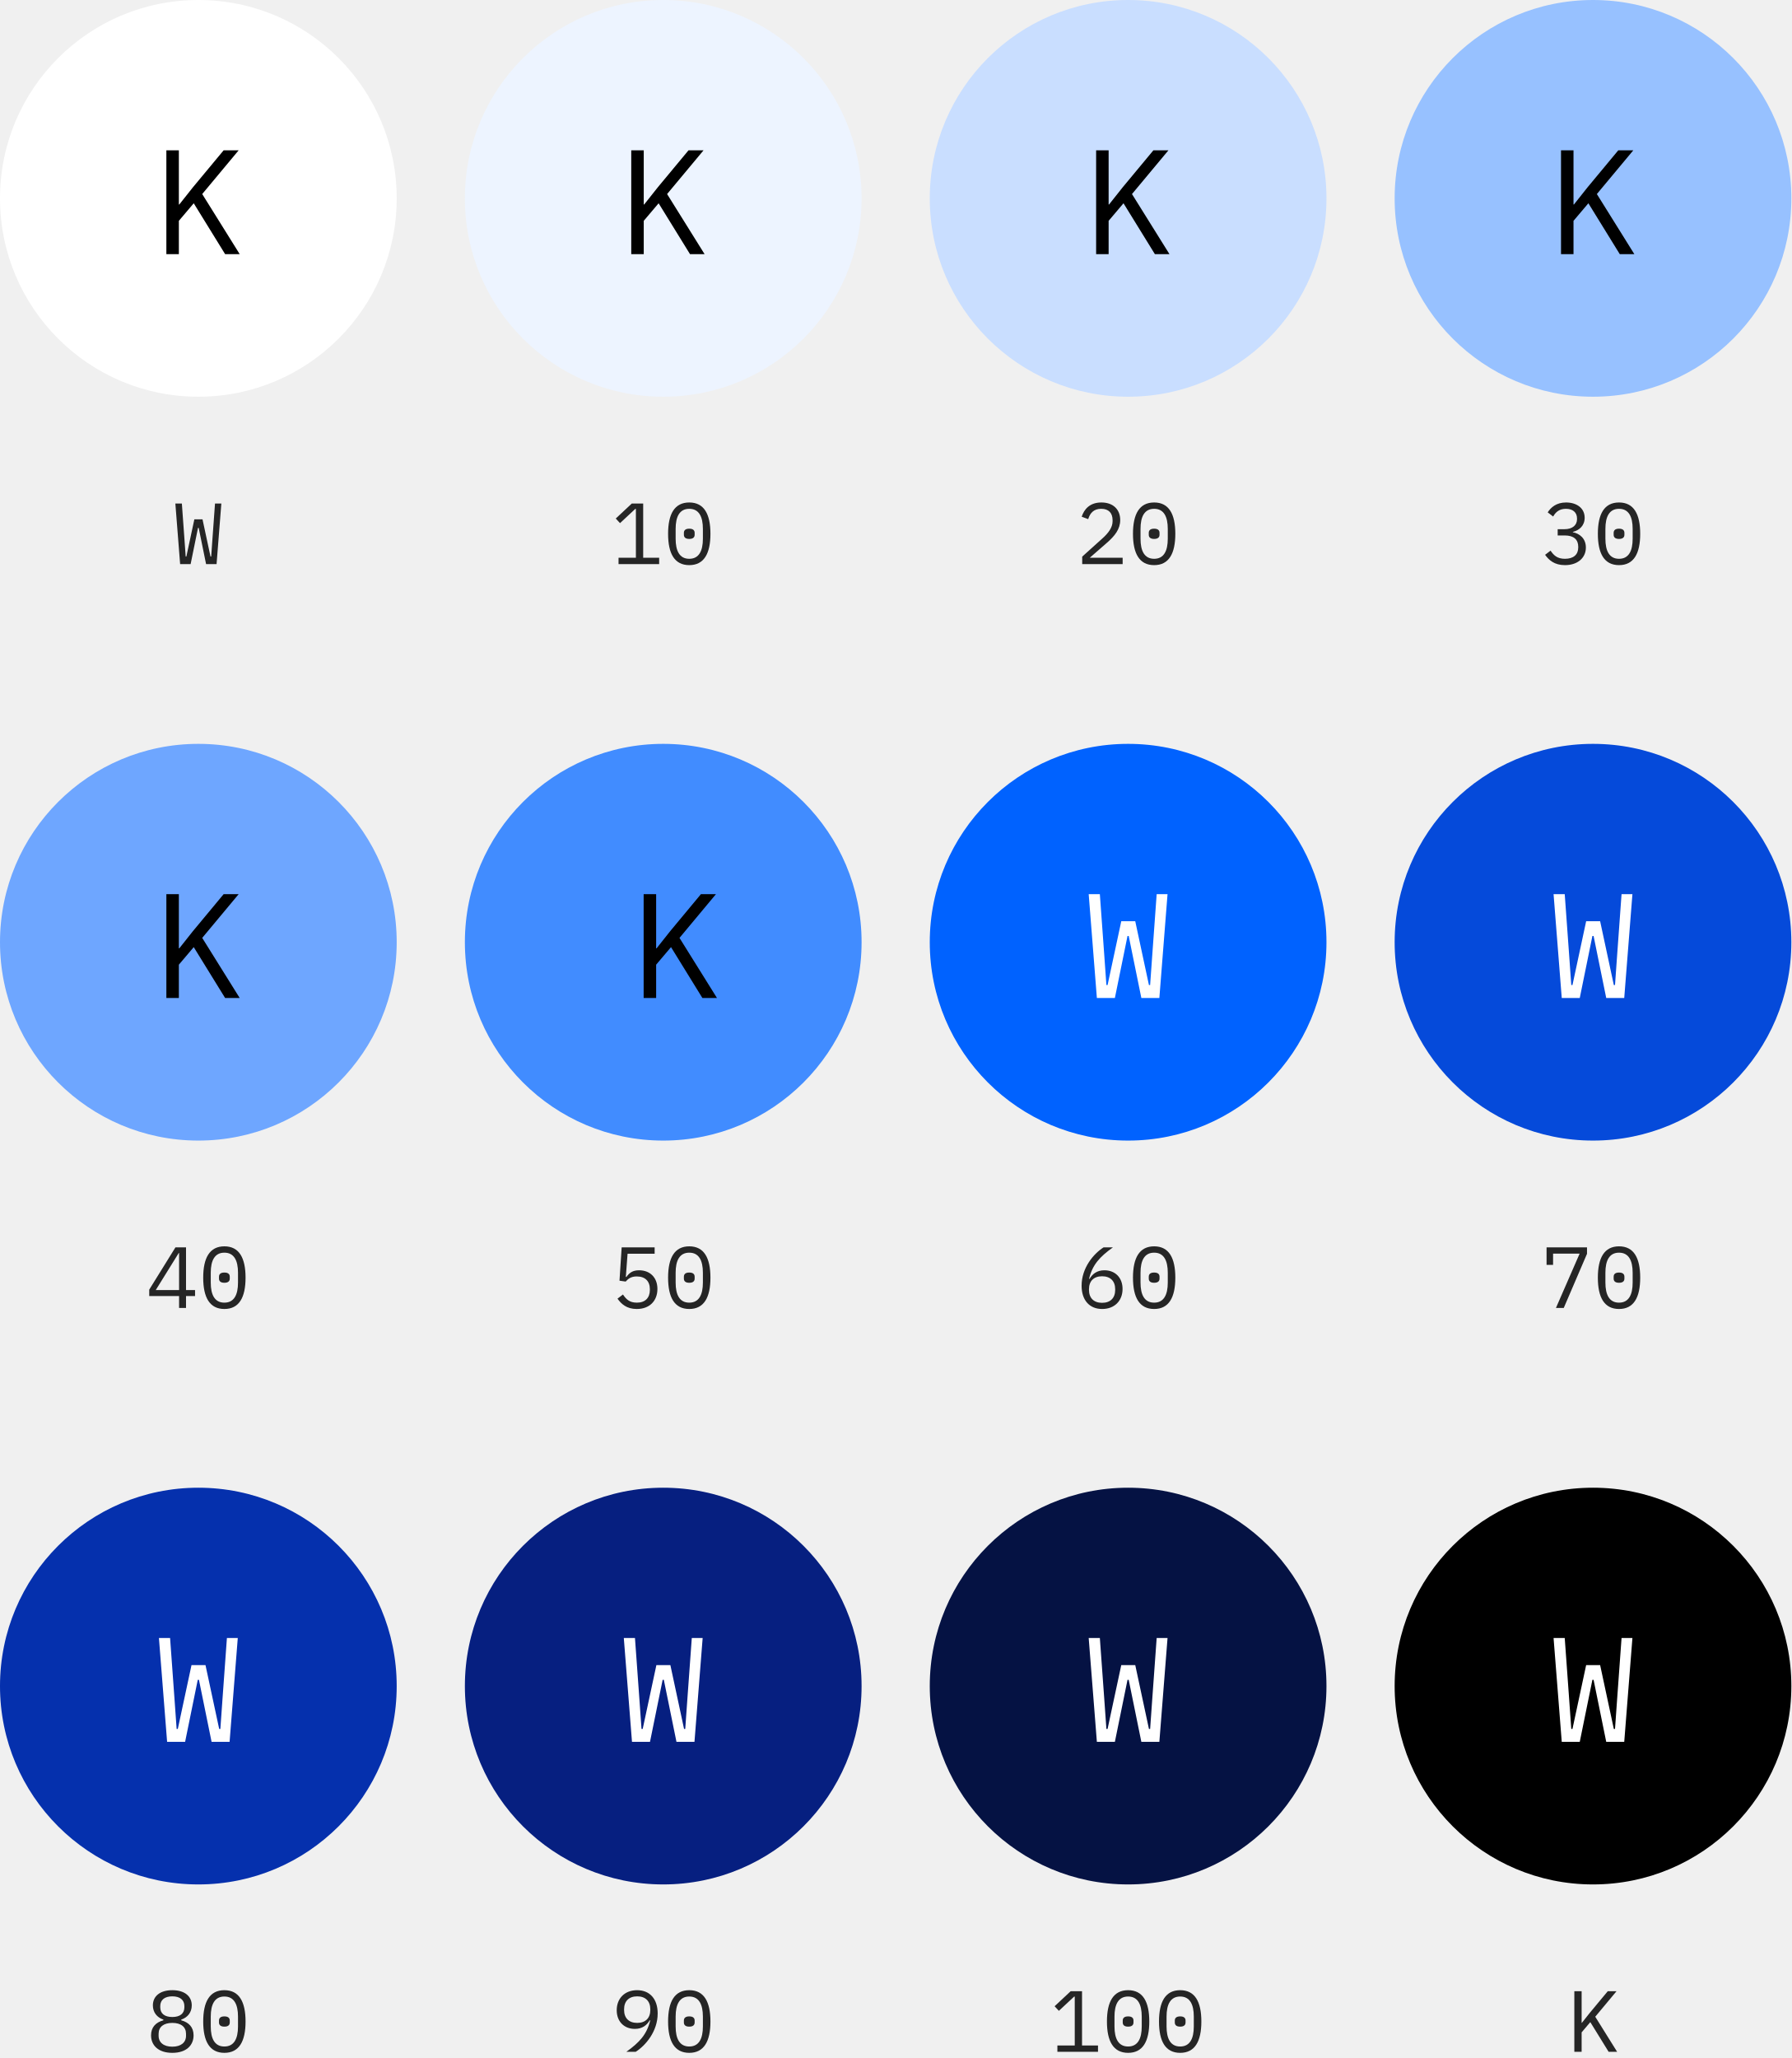
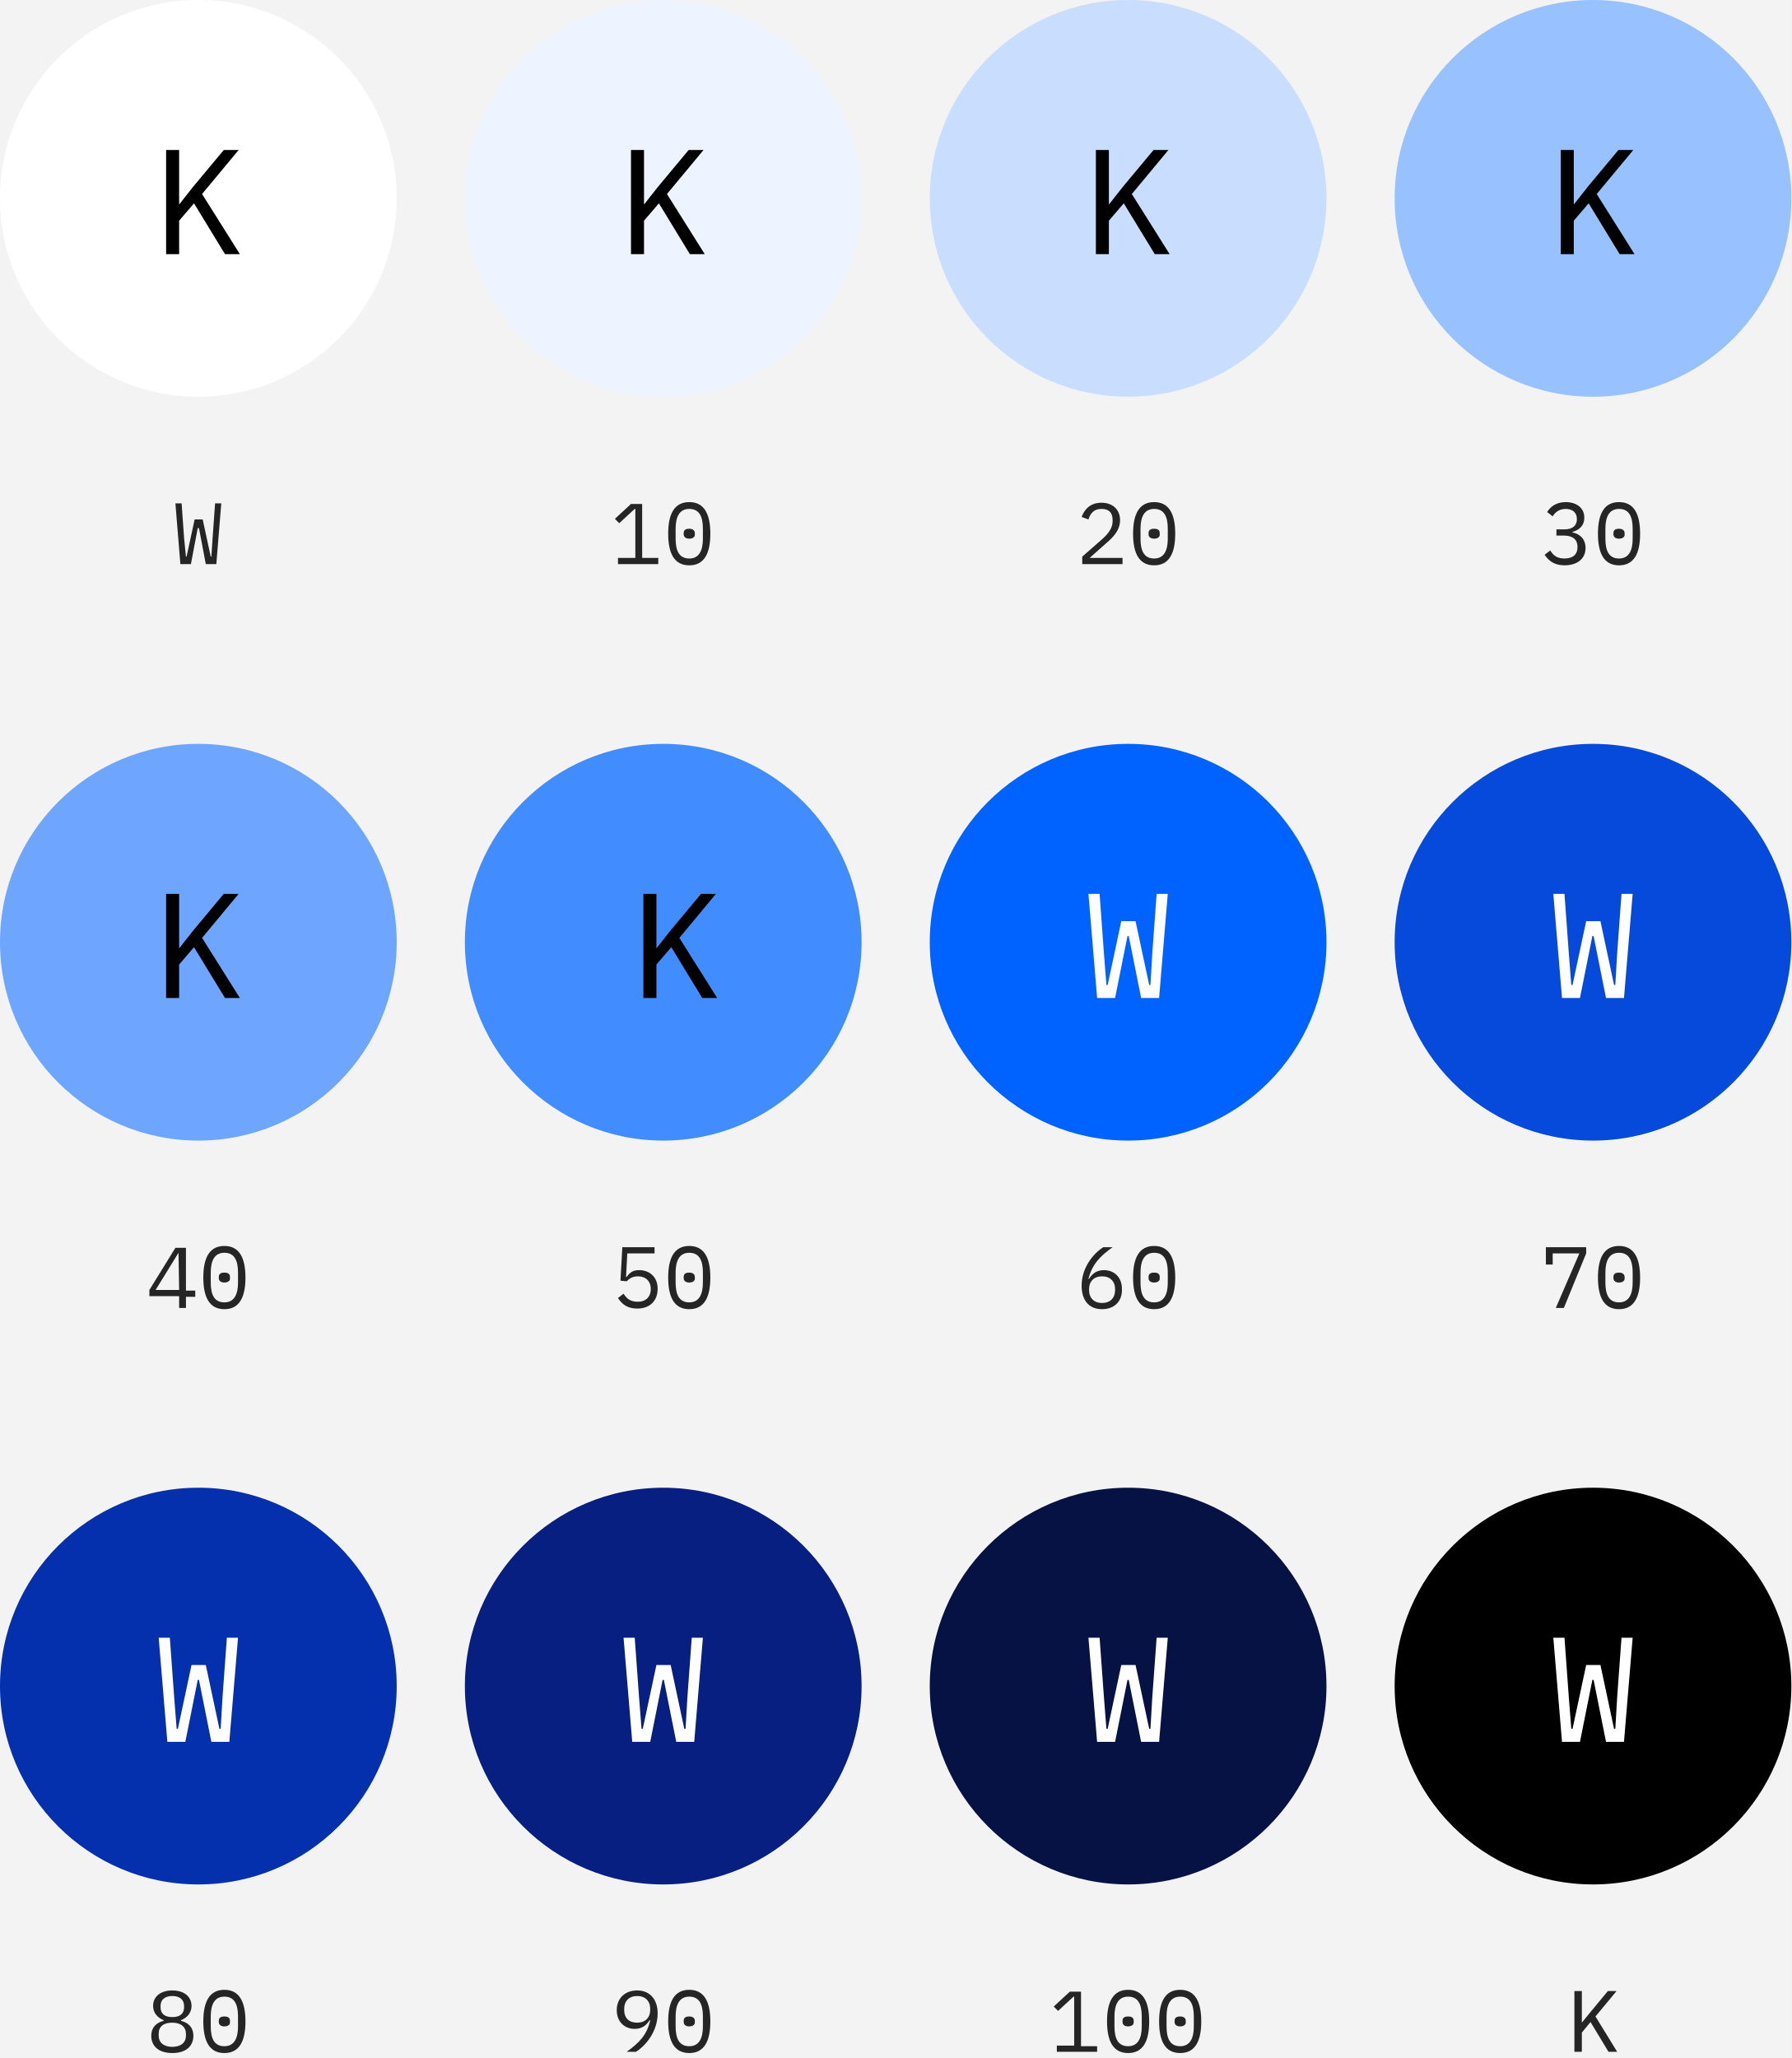
- <svg xmlns="http://www.w3.org/2000/svg" width="289px" height="332px" viewBox="0 0 289 332" version="1.1">
-   <defs />
-   <g id="Page-1" stroke="none" stroke-width="1" fill="#f3f3f3" fill-rule="evenodd">
-     <g id="Typography_Mobile_320px-Copy" transform="translate(-15, -49)">
-       <g id="Group" transform="translate(15, 49)">
-         <polygon id="W-Copy-5" fill="#252525" points="30.754 91 29.06 91 28.29 81.228 29.34 81.228 29.746 86.828 29.956 89.782 30.068 89.782 31.356 83.776 32.672 83.776 33.96 89.782 34.072 89.782 34.282 86.828 34.688 81.228 35.71 81.228 34.94 91 33.246 91 32.056 85.162 31.944 85.162" />
-         <path d="M106.342,91 L99.79,91 L99.79,89.978 L102.59,89.978 L102.59,82.096 L102.492,82.096 L100.028,84.392 L99.342,83.65 L101.932,81.228 L103.766,81.228 L103.766,89.978 L106.342,89.978 L106.342,91 Z M111.2,91.168 C108.82,91.168 107.784,89.306 107.784,86.114 C107.784,82.922 108.82,81.06 111.2,81.06 C113.58,81.06 114.616,82.922 114.616,86.114 C114.616,89.306 113.58,91.168 111.2,91.168 Z M111.2,90.146 C112.768,90.146 113.398,88.872 113.398,86.912 L113.398,85.316 C113.398,83.356 112.768,82.082 111.2,82.082 C109.632,82.082 109.002,83.356 109.002,85.316 L109.002,86.912 C109.002,88.872 109.632,90.146 111.2,90.146 Z M111.2,86.94 C110.556,86.94 110.332,86.646 110.332,86.268 L110.332,85.96 C110.332,85.582 110.556,85.288 111.2,85.288 C111.844,85.288 112.068,85.582 112.068,85.96 L112.068,86.268 C112.068,86.646 111.844,86.94 111.2,86.94 Z" id="10-copy" fill="#252525" />
-         <path d="M181.118,89.978 L181.118,91 L174.594,91 L174.594,89.796 L177.856,86.856 C178.808,86.002 179.494,85.092 179.494,84.098 L179.494,83.93 C179.494,82.754 178.864,82.082 177.66,82.082 C176.47,82.082 175.868,82.74 175.56,83.748 L174.51,83.356 C174.888,82.208 175.77,81.06 177.688,81.06 C179.634,81.06 180.726,82.236 180.726,83.888 C180.726,85.372 179.844,86.464 178.542,87.598 L175.812,89.978 L181.118,89.978 Z M186.2,91.168 C183.82,91.168 182.784,89.306 182.784,86.114 C182.784,82.922 183.82,81.06 186.2,81.06 C188.58,81.06 189.616,82.922 189.616,86.114 C189.616,89.306 188.58,91.168 186.2,91.168 Z M186.2,90.146 C187.768,90.146 188.398,88.872 188.398,86.912 L188.398,85.316 C188.398,83.356 187.768,82.082 186.2,82.082 C184.632,82.082 184.002,83.356 184.002,85.316 L184.002,86.912 C184.002,88.872 184.632,90.146 186.2,90.146 Z M186.2,86.94 C185.556,86.94 185.332,86.646 185.332,86.268 L185.332,85.96 C185.332,85.582 185.556,85.288 186.2,85.288 C186.844,85.288 187.068,85.582 187.068,85.96 L187.068,86.268 C187.068,86.646 186.844,86.94 186.2,86.94 Z" id="20-copy" fill="#252525" />
-         <path d="M251.302,85.372 L252.38,85.372 C253.738,85.372 254.424,84.686 254.424,83.748 L254.424,83.65 C254.424,82.614 253.696,82.082 252.632,82.082 C251.596,82.082 250.98,82.586 250.574,83.328 L249.692,82.656 C250.196,81.872 251.064,81.06 252.66,81.06 C254.326,81.06 255.656,81.942 255.656,83.524 C255.656,84.784 254.816,85.54 253.752,85.806 L253.752,85.862 C254.83,86.072 255.852,86.856 255.852,88.326 C255.852,90.006 254.508,91.168 252.478,91.168 C250.756,91.168 249.874,90.342 249.272,89.502 L250.154,88.83 C250.672,89.6 251.246,90.146 252.478,90.146 C253.85,90.146 254.62,89.474 254.62,88.312 L254.62,88.2 C254.62,87.052 253.892,86.38 252.464,86.38 L251.302,86.38 L251.302,85.372 Z M261.2,91.168 C258.82,91.168 257.784,89.306 257.784,86.114 C257.784,82.922 258.82,81.06 261.2,81.06 C263.58,81.06 264.616,82.922 264.616,86.114 C264.616,89.306 263.58,91.168 261.2,91.168 Z M261.2,90.146 C262.768,90.146 263.398,88.872 263.398,86.912 L263.398,85.316 C263.398,83.356 262.768,82.082 261.2,82.082 C259.632,82.082 259.002,83.356 259.002,85.316 L259.002,86.912 C259.002,88.872 259.632,90.146 261.2,90.146 Z M261.2,86.94 C260.556,86.94 260.332,86.646 260.332,86.268 L260.332,85.96 C260.332,85.582 260.556,85.288 261.2,85.288 C261.844,85.288 262.068,85.582 262.068,85.96 L262.068,86.268 C262.068,86.646 261.844,86.94 261.2,86.94 Z" id="30-copy" fill="#252525" />
-         <circle id="Oval-2-Copy-37" fill="#EDF4FF" cx="107" cy="32" r="32" />
-         <circle id="Oval-2-Copy-39" fill="#FFFFFF" cx="32" cy="32" r="32" />
-         <circle id="Oval-2-Copy-42" fill="#97C1FF" cx="257" cy="32" r="32" />
-         <circle id="Oval-2-Copy-46" fill="#C9DEFF" cx="182" cy="32" r="32" />
-         <polygon id="K-Copy-6" fill="#000000" points="36.32 41 31.256 32.792 28.856 35.624 28.856 41 26.84 41 26.84 24.248 28.856 24.248 28.856 32.984 28.928 32.984 31.136 30.2 36.08 24.248 38.504 24.248 32.624 31.304 38.672 41" />
-         <polygon id="K-Copy-7" fill="#000000" points="111.32 41 106.256 32.792 103.856 35.624 103.856 41 101.84 41 101.84 24.248 103.856 24.248 103.856 32.984 103.928 32.984 106.136 30.2 111.08 24.248 113.504 24.248 107.624 31.304 113.672 41" />
-         <polygon id="K-Copy-8" fill="#000000" points="186.32 41 181.256 32.792 178.856 35.624 178.856 41 176.84 41 176.84 24.248 178.856 24.248 178.856 32.984 178.928 32.984 181.136 30.2 186.08 24.248 188.504 24.248 182.624 31.304 188.672 41" />
-         <polygon id="K-Copy-9" fill="#000000" points="261.32 41 256.256 32.792 253.856 35.624 253.856 41 251.84 41 251.84 24.248 253.856 24.248 253.856 32.984 253.928 32.984 256.136 30.2 261.08 24.248 263.504 24.248 257.624 31.304 263.672 41" />
-         <path d="M30.012,211 L28.892,211 L28.892,209.082 L24.076,209.082 L24.076,208.046 L28.304,201.228 L30.012,201.228 L30.012,208.116 L31.468,208.116 L31.468,209.082 L30.012,209.082 L30.012,211 Z M28.836,202.138 L25.126,208.116 L28.892,208.116 L28.892,202.138 L28.836,202.138 Z M36.2,211.168 C33.82,211.168 32.784,209.306 32.784,206.114 C32.784,202.922 33.82,201.06 36.2,201.06 C38.58,201.06 39.616,202.922 39.616,206.114 C39.616,209.306 38.58,211.168 36.2,211.168 Z M36.2,210.146 C37.768,210.146 38.398,208.872 38.398,206.912 L38.398,205.316 C38.398,203.356 37.768,202.082 36.2,202.082 C34.632,202.082 34.002,203.356 34.002,205.316 L34.002,206.912 C34.002,208.872 34.632,210.146 36.2,210.146 Z M36.2,206.94 C35.556,206.94 35.332,206.646 35.332,206.268 L35.332,205.96 C35.332,205.582 35.556,205.288 36.2,205.288 C36.844,205.288 37.068,205.582 37.068,205.96 L37.068,206.268 C37.068,206.646 36.844,206.94 36.2,206.94 Z" id="40-copy" fill="#252525" />
-         <path d="M105.614,201.228 L105.614,202.25 L101.246,202.25 L100.966,205.988 L101.064,205.988 C101.54,205.33 102.072,204.924 103.108,204.924 C104.816,204.924 106.062,206.044 106.062,207.934 C106.062,209.838 104.816,211.168 102.73,211.168 C101.078,211.168 100.224,210.342 99.622,209.502 L100.504,208.83 C101.022,209.6 101.554,210.146 102.758,210.146 C104.102,210.146 104.844,209.362 104.844,208.088 L104.844,207.976 C104.844,206.688 104.088,205.918 102.73,205.918 C101.806,205.918 101.358,206.282 100.938,206.744 L99.944,206.604 L100.294,201.228 L105.614,201.228 Z M111.2,211.168 C108.82,211.168 107.784,209.306 107.784,206.114 C107.784,202.922 108.82,201.06 111.2,201.06 C113.58,201.06 114.616,202.922 114.616,206.114 C114.616,209.306 113.58,211.168 111.2,211.168 Z M111.2,210.146 C112.768,210.146 113.398,208.872 113.398,206.912 L113.398,205.316 C113.398,203.356 112.768,202.082 111.2,202.082 C109.632,202.082 109.002,203.356 109.002,205.316 L109.002,206.912 C109.002,208.872 109.632,210.146 111.2,210.146 Z M111.2,206.94 C110.556,206.94 110.332,206.646 110.332,206.268 L110.332,205.96 C110.332,205.582 110.556,205.288 111.2,205.288 C111.844,205.288 112.068,205.582 112.068,205.96 L112.068,206.268 C112.068,206.646 111.844,206.94 111.2,206.94 Z" id="50-copy" fill="#252525" />
-         <path d="M177.814,211.168 C175.756,211.168 174.496,209.74 174.496,207.416 C174.496,204.518 176.442,202.25 178.038,201.228 L179.55,201.228 C177.422,202.754 176.246,204.028 175.7,206.296 L175.77,206.324 C176.246,205.526 176.96,204.924 178.178,204.924 C179.886,204.924 181.104,206.086 181.104,207.934 C181.104,209.852 179.802,211.168 177.814,211.168 Z M177.8,210.174 C179.13,210.174 179.914,209.404 179.914,208.088 L179.914,207.976 C179.914,206.66 179.13,205.89 177.8,205.89 C176.47,205.89 175.686,206.66 175.686,207.976 L175.686,208.088 C175.686,209.404 176.47,210.174 177.8,210.174 Z M186.2,211.168 C183.82,211.168 182.784,209.306 182.784,206.114 C182.784,202.922 183.82,201.06 186.2,201.06 C188.58,201.06 189.616,202.922 189.616,206.114 C189.616,209.306 188.58,211.168 186.2,211.168 Z M186.2,210.146 C187.768,210.146 188.398,208.872 188.398,206.912 L188.398,205.316 C188.398,203.356 187.768,202.082 186.2,202.082 C184.632,202.082 184.002,203.356 184.002,205.316 L184.002,206.912 C184.002,208.872 184.632,210.146 186.2,210.146 Z M186.2,206.94 C185.556,206.94 185.332,206.646 185.332,206.268 L185.332,205.96 C185.332,205.582 185.556,205.288 186.2,205.288 C186.844,205.288 187.068,205.582 187.068,205.96 L187.068,206.268 C187.068,206.646 186.844,206.94 186.2,206.94 Z" id="60-copy" fill="#252525" />
-         <path d="M252.282,211 L251.022,211 L254.844,202.236 L250.56,202.236 L250.56,204.056 L249.51,204.056 L249.51,201.228 L256.034,201.228 L256.034,202.264 L252.282,211 Z M261.2,211.168 C258.82,211.168 257.784,209.306 257.784,206.114 C257.784,202.922 258.82,201.06 261.2,201.06 C263.58,201.06 264.616,202.922 264.616,206.114 C264.616,209.306 263.58,211.168 261.2,211.168 Z M261.2,210.146 C262.768,210.146 263.398,208.872 263.398,206.912 L263.398,205.316 C263.398,203.356 262.768,202.082 261.2,202.082 C259.632,202.082 259.002,203.356 259.002,205.316 L259.002,206.912 C259.002,208.872 259.632,210.146 261.2,210.146 Z M261.2,206.94 C260.556,206.94 260.332,206.646 260.332,206.268 L260.332,205.96 C260.332,205.582 260.556,205.288 261.2,205.288 C261.844,205.288 262.068,205.582 262.068,205.96 L262.068,206.268 C262.068,206.646 261.844,206.94 261.2,206.94 Z" id="70-copy" fill="#252525" />
-         <circle id="Oval-2-Copy-35" fill="#054ADA" cx="257" cy="152" r="32" />
-         <circle id="Oval-2-Copy-44" fill="#418CFF" cx="107" cy="152" r="32" />
-         <circle id="Oval-2-Copy-48" fill="#6EA6FF" cx="32" cy="152" r="32" />
-         <circle id="Oval-2-Copy-50" fill="#0062FF" cx="182" cy="152" r="32" />
-         <polygon id="K-Copy-10" fill="#000000" points="36.32 161 31.256 152.792 28.856 155.624 28.856 161 26.84 161 26.84 144.248 28.856 144.248 28.856 152.984 28.928 152.984 31.136 150.2 36.08 144.248 38.504 144.248 32.624 151.304 38.672 161" />
-         <polygon id="K-Copy-11" fill="#000000" points="113.32 161 108.256 152.792 105.856 155.624 105.856 161 103.84 161 103.84 144.248 105.856 144.248 105.856 152.984 105.928 152.984 108.136 150.2 113.08 144.248 115.504 144.248 109.624 151.304 115.672 161" />
-         <polygon id="W-Copy-7" fill="#FFFFFF" points="179.864 161 176.96 161 175.64 144.248 177.44 144.248 178.136 153.848 178.496 158.912 178.688 158.912 180.896 148.616 183.152 148.616 185.36 158.912 185.552 158.912 185.912 153.848 186.608 144.248 188.36 144.248 187.04 161 184.136 161 182.096 150.992 181.904 150.992" />
-         <polygon id="W-Copy-8" fill="#FFFFFF" points="254.864 161 251.96 161 250.64 144.248 252.44 144.248 253.136 153.848 253.496 158.912 253.688 158.912 255.896 148.616 258.152 148.616 260.36 158.912 260.552 158.912 260.912 153.848 261.608 144.248 263.36 144.248 262.04 161 259.136 161 257.096 150.992 256.904 150.992" />
-         <path d="M27.8,331.168 C25.532,331.168 24.37,329.95 24.37,328.34 C24.37,327.01 25.168,326.24 26.358,325.918 L26.358,325.806 C25.322,325.456 24.664,324.63 24.664,323.51 C24.664,322.026 25.826,321.06 27.8,321.06 C29.774,321.06 30.936,322.026 30.936,323.51 C30.936,324.63 30.278,325.456 29.242,325.806 L29.242,325.918 C30.432,326.24 31.23,327.01 31.23,328.34 C31.23,329.95 30.068,331.168 27.8,331.168 Z M27.8,330.174 C29.172,330.174 30.012,329.516 30.012,328.41 L30.012,328.102 C30.012,326.982 29.2,326.338 27.8,326.338 C26.4,326.338 25.588,326.982 25.588,328.102 L25.588,328.41 C25.588,329.516 26.428,330.174 27.8,330.174 Z M27.8,325.386 C29.06,325.386 29.746,324.812 29.746,323.818 L29.746,323.622 C29.746,322.628 29.032,322.054 27.8,322.054 C26.568,322.054 25.854,322.628 25.854,323.622 L25.854,323.818 C25.854,324.812 26.54,325.386 27.8,325.386 Z M36.2,331.168 C33.82,331.168 32.784,329.306 32.784,326.114 C32.784,322.922 33.82,321.06 36.2,321.06 C38.58,321.06 39.616,322.922 39.616,326.114 C39.616,329.306 38.58,331.168 36.2,331.168 Z M36.2,330.146 C37.768,330.146 38.398,328.872 38.398,326.912 L38.398,325.316 C38.398,323.356 37.768,322.082 36.2,322.082 C34.632,322.082 34.002,323.356 34.002,325.316 L34.002,326.912 C34.002,328.872 34.632,330.146 36.2,330.146 Z M36.2,326.94 C35.556,326.94 35.332,326.646 35.332,326.268 L35.332,325.96 C35.332,325.582 35.556,325.288 36.2,325.288 C36.844,325.288 37.068,325.582 37.068,325.96 L37.068,326.268 C37.068,326.646 36.844,326.94 36.2,326.94 Z" id="80-copy" fill="#252525" />
-         <path d="M106.104,324.812 C106.104,327.71 104.158,329.978 102.562,331 L101.05,331 C103.178,329.474 104.354,328.2 104.9,325.932 L104.83,325.904 C104.354,326.702 103.64,327.304 102.422,327.304 C100.714,327.304 99.496,326.142 99.496,324.294 C99.496,322.376 100.798,321.06 102.786,321.06 C104.844,321.06 106.104,322.488 106.104,324.812 Z M102.8,326.338 C104.13,326.338 104.914,325.568 104.914,324.252 L104.914,324.14 C104.914,322.824 104.13,322.054 102.8,322.054 C101.47,322.054 100.686,322.824 100.686,324.14 L100.686,324.252 C100.686,325.568 101.47,326.338 102.8,326.338 Z M111.2,331.168 C108.82,331.168 107.784,329.306 107.784,326.114 C107.784,322.922 108.82,321.06 111.2,321.06 C113.58,321.06 114.616,322.922 114.616,326.114 C114.616,329.306 113.58,331.168 111.2,331.168 Z M111.2,330.146 C112.768,330.146 113.398,328.872 113.398,326.912 L113.398,325.316 C113.398,323.356 112.768,322.082 111.2,322.082 C109.632,322.082 109.002,323.356 109.002,325.316 L109.002,326.912 C109.002,328.872 109.632,330.146 111.2,330.146 Z M111.2,326.94 C110.556,326.94 110.332,326.646 110.332,326.268 L110.332,325.96 C110.332,325.582 110.556,325.288 111.2,325.288 C111.844,325.288 112.068,325.582 112.068,325.96 L112.068,326.268 C112.068,326.646 111.844,326.94 111.2,326.94 Z" id="90-copy" fill="#252525" />
-         <path d="M177.142,331 L170.59,331 L170.59,329.978 L173.39,329.978 L173.39,322.096 L173.292,322.096 L170.828,324.392 L170.142,323.65 L172.732,321.228 L174.566,321.228 L174.566,329.978 L177.142,329.978 L177.142,331 Z M182,331.168 C179.62,331.168 178.584,329.306 178.584,326.114 C178.584,322.922 179.62,321.06 182,321.06 C184.38,321.06 185.416,322.922 185.416,326.114 C185.416,329.306 184.38,331.168 182,331.168 Z M182,330.146 C183.568,330.146 184.198,328.872 184.198,326.912 L184.198,325.316 C184.198,323.356 183.568,322.082 182,322.082 C180.432,322.082 179.802,323.356 179.802,325.316 L179.802,326.912 C179.802,328.872 180.432,330.146 182,330.146 Z M182,326.94 C181.356,326.94 181.132,326.646 181.132,326.268 L181.132,325.96 C181.132,325.582 181.356,325.288 182,325.288 C182.644,325.288 182.868,325.582 182.868,325.96 L182.868,326.268 C182.868,326.646 182.644,326.94 182,326.94 Z M190.4,331.168 C188.02,331.168 186.984,329.306 186.984,326.114 C186.984,322.922 188.02,321.06 190.4,321.06 C192.78,321.06 193.816,322.922 193.816,326.114 C193.816,329.306 192.78,331.168 190.4,331.168 Z M190.4,330.146 C191.968,330.146 192.598,328.872 192.598,326.912 L192.598,325.316 C192.598,323.356 191.968,322.082 190.4,322.082 C188.832,322.082 188.202,323.356 188.202,325.316 L188.202,326.912 C188.202,328.872 188.832,330.146 190.4,330.146 Z M190.4,326.94 C189.756,326.94 189.532,326.646 189.532,326.268 L189.532,325.96 C189.532,325.582 189.756,325.288 190.4,325.288 C191.044,325.288 191.268,325.582 191.268,325.96 L191.268,326.268 C191.268,326.646 191.044,326.94 190.4,326.94 Z" id="100-copy" fill="#252525" />
-         <polygon id="K-Copy-5" fill="#252525" points="259.52 331 256.566 326.212 255.166 327.864 255.166 331 253.99 331 253.99 321.228 255.166 321.228 255.166 326.324 255.208 326.324 256.496 324.7 259.38 321.228 260.794 321.228 257.364 325.344 260.892 331" />
-         <circle id="Oval-2-Copy-52" fill="#061F80" cx="107" cy="272" r="32" />
-         <circle id="Oval-2-Copy-54" fill="#0530AD" cx="32" cy="272" r="32" />
-         <circle id="Oval-2-Copy-56" fill="#051243" cx="182" cy="272" r="32" />
-         <circle id="Oval-2-Copy-57" fill="#000000" cx="257" cy="272" r="32" />
-         <polygon id="W-Copy-9" fill="#FFFFFF" points="29.864 281 26.96 281 25.64 264.248 27.44 264.248 28.136 273.848 28.496 278.912 28.688 278.912 30.896 268.616 33.152 268.616 35.36 278.912 35.552 278.912 35.912 273.848 36.608 264.248 38.36 264.248 37.04 281 34.136 281 32.096 270.992 31.904 270.992" />
-         <polygon id="W-Copy-10" fill="#FFFFFF" points="104.864 281 101.96 281 100.64 264.248 102.44 264.248 103.136 273.848 103.496 278.912 103.688 278.912 105.896 268.616 108.152 268.616 110.36 278.912 110.552 278.912 110.912 273.848 111.608 264.248 113.36 264.248 112.04 281 109.136 281 107.096 270.992 106.904 270.992" />
-         <polygon id="W-Copy-11" fill="#FFFFFF" points="179.864 281 176.96 281 175.64 264.248 177.44 264.248 178.136 273.848 178.496 278.912 178.688 278.912 180.896 268.616 183.152 268.616 185.36 278.912 185.552 278.912 185.912 273.848 186.608 264.248 188.36 264.248 187.04 281 184.136 281 182.096 270.992 181.904 270.992" />
-         <polygon id="W-Copy-12" fill="#FFFFFF" points="254.864 281 251.96 281 250.64 264.248 252.44 264.248 253.136 273.848 253.496 278.912 253.688 278.912 255.896 268.616 258.152 268.616 260.36 278.912 260.552 278.912 260.912 273.848 261.608 264.248 263.36 264.248 262.04 281 259.136 281 257.096 270.992 256.904 270.992" />
+ <svg xmlns="http://www.w3.org/2000/svg" version="1.1" x="0px" y="0px" viewBox="0 0 289 332" style="enable-background:new 0 0 289 332;" xml:space="preserve">
+   <style type="text/css">
+ 	.st0{fill:#F3F3F3;}
+ 	.st1{fill:#252525;}
+ 	.st2{fill:#EDF4FF;}
+ 	.st3{fill:#FFFFFF;}
+ 	.st4{fill:#97C1FF;}
+ 	.st5{fill:#C9DEFF;}
+ 	.st6{fill:#054ADA;}
+ 	.st7{fill:#418CFF;}
+ 	.st8{fill:#6EA6FF;}
+ 	.st9{fill:#0062FF;}
+ 	.st10{fill:#061F80;}
+ 	.st11{fill:#0530AD;}
+ 	.st12{fill:#051243;}
+ </style>
+   <g id="Layer_2">
+     <rect class="st0" width="289" height="332" />
+   </g>
+   <g id="Layer_1">
+     <g id="Page-1">
+       <g id="Typography_Mobile_320px-Copy" transform="translate(-15, -49)">
+         <g id="Group" transform="translate(15, 49)">
+           <polygon id="W-Copy-5" class="st1" points="30.8,91 29.1,91 28.3,81.2 29.3,81.2 29.7,86.8 30,89.8 30.1,89.8 31.4,83.8       32.7,83.8 34,89.8 34.1,89.8 34.3,86.8 34.7,81.2 35.7,81.2 34.9,91 33.2,91 32.1,85.2 31.9,85.2     " />
+           <path id="_x31_0-copy" class="st1" d="M106.3,91h-6.6v-1h2.8v-7.9h-0.1l-2.5,2.3l-0.7-0.7l2.6-2.4h1.8V90h2.6V91z M111.2,91.2      c-2.4,0-3.4-1.9-3.4-5.1s1-5.1,3.4-5.1c2.4,0,3.4,1.9,3.4,5.1S113.6,91.2,111.2,91.2z M111.2,90.1c1.6,0,2.2-1.3,2.2-3.2v-1.6      c0-2-0.6-3.2-2.2-3.2c-1.6,0-2.2,1.3-2.2,3.2v1.6C109,88.9,109.6,90.1,111.2,90.1z M111.2,86.9c-0.6,0-0.9-0.3-0.9-0.7V86      c0-0.4,0.2-0.7,0.9-0.7c0.6,0,0.9,0.3,0.9,0.7v0.3C112.1,86.6,111.8,86.9,111.2,86.9z" />
+           <path id="_x32_0-copy" class="st1" d="M181.1,90v1h-6.5v-1.2l3.3-2.9c1-0.9,1.6-1.8,1.6-2.8v-0.2c0-1.2-0.6-1.8-1.8-1.8      c-1.2,0-1.8,0.7-2.1,1.7l-1.1-0.4c0.4-1.1,1.3-2.3,3.2-2.3c1.9,0,3,1.2,3,2.8c0,1.5-0.9,2.6-2.2,3.7l-2.7,2.4H181.1z       M186.2,91.2c-2.4,0-3.4-1.9-3.4-5.1s1-5.1,3.4-5.1c2.4,0,3.4,1.9,3.4,5.1S188.6,91.2,186.2,91.2z M186.2,90.1      c1.6,0,2.2-1.3,2.2-3.2v-1.6c0-2-0.6-3.2-2.2-3.2c-1.6,0-2.2,1.3-2.2,3.2v1.6C184,88.9,184.6,90.1,186.2,90.1z M186.2,86.9      c-0.6,0-0.9-0.3-0.9-0.7V86c0-0.4,0.2-0.7,0.9-0.7s0.9,0.3,0.9,0.7v0.3C187.1,86.6,186.8,86.9,186.2,86.9z" />
+           <path id="_x33_0-copy" class="st1" d="M251.3,85.4h1.1c1.4,0,2-0.7,2-1.6v-0.1c0-1-0.7-1.6-1.8-1.6c-1,0-1.7,0.5-2.1,1.2      l-0.9-0.7c0.5-0.8,1.4-1.6,3-1.6c1.7,0,3,0.9,3,2.5c0,1.3-0.8,2-1.9,2.3v0.1c1.1,0.2,2.1,1,2.1,2.5c0,1.7-1.3,2.8-3.4,2.8      c-1.7,0-2.6-0.8-3.2-1.7l0.9-0.7c0.5,0.8,1.1,1.3,2.3,1.3c1.4,0,2.1-0.7,2.1-1.8v-0.1c0-1.1-0.7-1.8-2.2-1.8h-1.2V85.4z       M261.2,91.2c-2.4,0-3.4-1.9-3.4-5.1s1-5.1,3.4-5.1c2.4,0,3.4,1.9,3.4,5.1S263.6,91.2,261.2,91.2z M261.2,90.1      c1.6,0,2.2-1.3,2.2-3.2v-1.6c0-2-0.6-3.2-2.2-3.2c-1.6,0-2.2,1.3-2.2,3.2v1.6C259,88.9,259.6,90.1,261.2,90.1z M261.2,86.9      c-0.6,0-0.9-0.3-0.9-0.7V86c0-0.4,0.2-0.7,0.9-0.7c0.6,0,0.9,0.3,0.9,0.7v0.3C262.1,86.6,261.8,86.9,261.2,86.9z" />
+           <circle id="Oval-2-Copy-37" class="st2" cx="107" cy="32" r="32" />
+           <circle id="Oval-2-Copy-39" class="st3" cx="32" cy="32" r="32" />
+           <circle id="Oval-2-Copy-42" class="st4" cx="257" cy="32" r="32" />
+           <circle id="Oval-2-Copy-46" class="st5" cx="182" cy="32" r="32" />
+           <polygon id="K-Copy-6" points="36.3,41 31.3,32.8 28.9,35.6 28.9,41 26.8,41 26.8,24.2 28.9,24.2 28.9,33 28.9,33 31.1,30.2       36.1,24.2 38.5,24.2 32.6,31.3 38.7,41     " />
+           <polygon id="K-Copy-7" points="111.3,41 106.3,32.8 103.9,35.6 103.9,41 101.8,41 101.8,24.2 103.9,24.2 103.9,33 103.9,33       106.1,30.2 111.1,24.2 113.5,24.2 107.6,31.3 113.7,41     " />
+           <polygon id="K-Copy-8" points="186.3,41 181.3,32.8 178.9,35.6 178.9,41 176.8,41 176.8,24.2 178.9,24.2 178.9,33 178.9,33       181.1,30.2 186.1,24.2 188.5,24.2 182.6,31.3 188.7,41     " />
+           <polygon id="K-Copy-9" points="261.3,41 256.3,32.8 253.9,35.6 253.9,41 251.8,41 251.8,24.2 253.9,24.2 253.9,33 253.9,33       256.1,30.2 261.1,24.2 263.5,24.2 257.6,31.3 263.7,41     " />
+           <path id="_x34_0-copy" class="st1" d="M30,211h-1.1v-1.9h-4.8v-1l4.2-6.8H30v6.9h1.5v1H30V211z M28.8,202.1l-3.7,6h3.8      L28.8,202.1L28.8,202.1z M36.2,211.2c-2.4,0-3.4-1.9-3.4-5.1s1-5.1,3.4-5.1s3.4,1.9,3.4,5.1S38.6,211.2,36.2,211.2z M36.2,210.1      c1.6,0,2.2-1.3,2.2-3.2v-1.6c0-2-0.6-3.2-2.2-3.2s-2.2,1.3-2.2,3.2v1.6C34,208.9,34.6,210.1,36.2,210.1z M36.2,206.9      c-0.6,0-0.9-0.3-0.9-0.7V206c0-0.4,0.2-0.7,0.9-0.7s0.9,0.3,0.9,0.7v0.3C37.1,206.6,36.8,206.9,36.2,206.9z" />
+           <path id="_x35_0-copy" class="st1" d="M105.6,201.2v1h-4.4L101,206h0.1c0.5-0.7,1-1.1,2-1.1c1.7,0,3,1.1,3,3      c0,1.9-1.2,3.2-3.3,3.2c-1.7,0-2.5-0.8-3.1-1.7l0.9-0.7c0.5,0.8,1.1,1.3,2.3,1.3c1.3,0,2.1-0.8,2.1-2.1V208      c0-1.3-0.8-2.1-2.1-2.1c-0.9,0-1.4,0.4-1.8,0.8l-1-0.1l0.3-5.4H105.6z M111.2,211.2c-2.4,0-3.4-1.9-3.4-5.1s1-5.1,3.4-5.1      c2.4,0,3.4,1.9,3.4,5.1S113.6,211.2,111.2,211.2z M111.2,210.1c1.6,0,2.2-1.3,2.2-3.2v-1.6c0-2-0.6-3.2-2.2-3.2      c-1.6,0-2.2,1.3-2.2,3.2v1.6C109,208.9,109.6,210.1,111.2,210.1z M111.2,206.9c-0.6,0-0.9-0.3-0.9-0.7V206      c0-0.4,0.2-0.7,0.9-0.7c0.6,0,0.9,0.3,0.9,0.7v0.3C112.1,206.6,111.8,206.9,111.2,206.9z" />
+           <path id="_x36_0-copy" class="st1" d="M177.8,211.2c-2.1,0-3.3-1.4-3.3-3.8c0-2.9,1.9-5.2,3.5-6.2h1.5c-2.1,1.5-3.3,2.8-3.9,5.1      l0.1,0c0.5-0.8,1.2-1.4,2.4-1.4c1.7,0,2.9,1.2,2.9,3C181.1,209.9,179.8,211.2,177.8,211.2z M177.8,210.2c1.3,0,2.1-0.8,2.1-2.1      V208c0-1.3-0.8-2.1-2.1-2.1s-2.1,0.8-2.1,2.1v0.1C175.7,209.4,176.5,210.2,177.8,210.2z M186.2,211.2c-2.4,0-3.4-1.9-3.4-5.1      s1-5.1,3.4-5.1c2.4,0,3.4,1.9,3.4,5.1S188.6,211.2,186.2,211.2z M186.2,210.1c1.6,0,2.2-1.3,2.2-3.2v-1.6c0-2-0.6-3.2-2.2-3.2      c-1.6,0-2.2,1.3-2.2,3.2v1.6C184,208.9,184.6,210.1,186.2,210.1z M186.2,206.9c-0.6,0-0.9-0.3-0.9-0.7V206      c0-0.4,0.2-0.7,0.9-0.7s0.9,0.3,0.9,0.7v0.3C187.1,206.6,186.8,206.9,186.2,206.9z" />
+           <path id="_x37_0-copy" class="st1" d="M252.3,211H251l3.8-8.8h-4.3v1.8h-1.1v-2.8h6.5v1L252.3,211z M261.2,211.2      c-2.4,0-3.4-1.9-3.4-5.1s1-5.1,3.4-5.1c2.4,0,3.4,1.9,3.4,5.1S263.6,211.2,261.2,211.2z M261.2,210.1c1.6,0,2.2-1.3,2.2-3.2      v-1.6c0-2-0.6-3.2-2.2-3.2c-1.6,0-2.2,1.3-2.2,3.2v1.6C259,208.9,259.6,210.1,261.2,210.1z M261.2,206.9c-0.6,0-0.9-0.3-0.9-0.7      V206c0-0.4,0.2-0.7,0.9-0.7c0.6,0,0.9,0.3,0.9,0.7v0.3C262.1,206.6,261.8,206.9,261.2,206.9z" />
+           <circle id="Oval-2-Copy-35" class="st6" cx="257" cy="152" r="32" />
+           <circle id="Oval-2-Copy-44" class="st7" cx="107" cy="152" r="32" />
+           <circle id="Oval-2-Copy-48" class="st8" cx="32" cy="152" r="32" />
+           <circle id="Oval-2-Copy-50" class="st9" cx="182" cy="152" r="32" />
+           <polygon id="K-Copy-10" points="36.3,161 31.3,152.8 28.9,155.6 28.9,161 26.8,161 26.8,144.2 28.9,144.2 28.9,153 28.9,153       31.1,150.2 36.1,144.2 38.5,144.2 32.6,151.3 38.7,161     " />
+           <polygon id="K-Copy-11" points="113.3,161 108.3,152.8 105.9,155.6 105.9,161 103.8,161 103.8,144.2 105.9,144.2 105.9,153       105.9,153 108.1,150.2 113.1,144.2 115.5,144.2 109.6,151.3 115.7,161     " />
+           <polygon id="W-Copy-7" class="st3" points="179.9,161 177,161 175.6,144.2 177.4,144.2 178.1,153.8 178.5,158.9 178.7,158.9       180.9,148.6 183.2,148.6 185.4,158.9 185.6,158.9 185.9,153.8 186.6,144.2 188.4,144.2 187,161 184.1,161 182.1,151 181.9,151           " />
+           <polygon id="W-Copy-8" class="st3" points="254.9,161 252,161 250.6,144.2 252.4,144.2 253.1,153.8 253.5,158.9 253.7,158.9       255.9,148.6 258.2,148.6 260.4,158.9 260.6,158.9 260.9,153.8 261.6,144.2 263.4,144.2 262,161 259.1,161 257.1,151 256.9,151           " />
+           <path id="_x38_0-copy" class="st1" d="M27.8,331.2c-2.3,0-3.4-1.2-3.4-2.8c0-1.3,0.8-2.1,2-2.4v-0.1c-1-0.4-1.7-1.2-1.7-2.3      c0-1.5,1.2-2.5,3.1-2.5s3.1,1,3.1,2.5c0,1.1-0.7,1.9-1.7,2.3v0.1c1.2,0.3,2,1.1,2,2.4C31.2,330,30.1,331.2,27.8,331.2z       M27.8,330.2c1.4,0,2.2-0.7,2.2-1.8v-0.3c0-1.1-0.8-1.8-2.2-1.8c-1.4,0-2.2,0.6-2.2,1.8v0.3C25.6,329.5,26.4,330.2,27.8,330.2z       M27.8,325.4c1.3,0,1.9-0.6,1.9-1.6v-0.2c0-1-0.7-1.6-1.9-1.6c-1.2,0-1.9,0.6-1.9,1.6v0.2C25.9,324.8,26.5,325.4,27.8,325.4z       M36.2,331.2c-2.4,0-3.4-1.9-3.4-5.1c0-3.2,1-5.1,3.4-5.1s3.4,1.9,3.4,5.1C39.6,329.3,38.6,331.2,36.2,331.2z M36.2,330.1      c1.6,0,2.2-1.3,2.2-3.2v-1.6c0-2-0.6-3.2-2.2-3.2s-2.2,1.3-2.2,3.2v1.6C34,328.9,34.6,330.1,36.2,330.1z M36.2,326.9      c-0.6,0-0.9-0.3-0.9-0.7V326c0-0.4,0.2-0.7,0.9-0.7s0.9,0.3,0.9,0.7v0.3C37.1,326.6,36.8,326.9,36.2,326.9z" />
+           <path id="_x39_0-copy" class="st1" d="M106.1,324.8c0,2.9-1.9,5.2-3.5,6.2h-1.5c2.1-1.5,3.3-2.8,3.8-5.1l-0.1,0      c-0.5,0.8-1.2,1.4-2.4,1.4c-1.7,0-2.9-1.2-2.9-3c0-1.9,1.3-3.2,3.3-3.2C104.8,321.1,106.1,322.5,106.1,324.8z M102.8,326.3      c1.3,0,2.1-0.8,2.1-2.1v-0.1c0-1.3-0.8-2.1-2.1-2.1c-1.3,0-2.1,0.8-2.1,2.1v0.1C100.7,325.6,101.5,326.3,102.8,326.3z       M111.2,331.2c-2.4,0-3.4-1.9-3.4-5.1c0-3.2,1-5.1,3.4-5.1c2.4,0,3.4,1.9,3.4,5.1C114.6,329.3,113.6,331.2,111.2,331.2z       M111.2,330.1c1.6,0,2.2-1.3,2.2-3.2v-1.6c0-2-0.6-3.2-2.2-3.2c-1.6,0-2.2,1.3-2.2,3.2v1.6C109,328.9,109.6,330.1,111.2,330.1z       M111.2,326.9c-0.6,0-0.9-0.3-0.9-0.7V326c0-0.4,0.2-0.7,0.9-0.7c0.6,0,0.9,0.3,0.9,0.7v0.3      C112.1,326.6,111.8,326.9,111.2,326.9z" />
+           <path id="_x31_00-copy" class="st1" d="M177.1,331h-6.6v-1h2.8v-7.9h-0.1l-2.5,2.3l-0.7-0.7l2.6-2.4h1.8v8.8h2.6V331z       M182,331.2c-2.4,0-3.4-1.9-3.4-5.1c0-3.2,1-5.1,3.4-5.1s3.4,1.9,3.4,5.1C185.4,329.3,184.4,331.2,182,331.2z M182,330.1      c1.6,0,2.2-1.3,2.2-3.2v-1.6c0-2-0.6-3.2-2.2-3.2s-2.2,1.3-2.2,3.2v1.6C179.8,328.9,180.4,330.1,182,330.1z M182,326.9      c-0.6,0-0.9-0.3-0.9-0.7V326c0-0.4,0.2-0.7,0.9-0.7s0.9,0.3,0.9,0.7v0.3C182.9,326.6,182.6,326.9,182,326.9z M190.4,331.2      c-2.4,0-3.4-1.9-3.4-5.1c0-3.2,1-5.1,3.4-5.1c2.4,0,3.4,1.9,3.4,5.1C193.8,329.3,192.8,331.2,190.4,331.2z M190.4,330.1      c1.6,0,2.2-1.3,2.2-3.2v-1.6c0-2-0.6-3.2-2.2-3.2c-1.6,0-2.2,1.3-2.2,3.2v1.6C188.2,328.9,188.8,330.1,190.4,330.1z       M190.4,326.9c-0.6,0-0.9-0.3-0.9-0.7V326c0-0.4,0.2-0.7,0.9-0.7c0.6,0,0.9,0.3,0.9,0.7v0.3C191.3,326.6,191,326.9,190.4,326.9z      " />
+           <polygon id="K-Copy-5" class="st1" points="259.5,331 256.6,326.2 255.2,327.9 255.2,331 254,331 254,321.2 255.2,321.2       255.2,326.3 255.2,326.3 256.5,324.7 259.4,321.2 260.8,321.2 257.4,325.3 260.9,331     " />
+           <circle id="Oval-2-Copy-52" class="st10" cx="107" cy="272" r="32" />
+           <circle id="Oval-2-Copy-54" class="st11" cx="32" cy="272" r="32" />
+           <circle id="Oval-2-Copy-56" class="st12" cx="182" cy="272" r="32" />
+           <circle id="Oval-2-Copy-57" cx="257" cy="272" r="32" />
+           <polygon id="W-Copy-9" class="st3" points="29.9,281 27,281 25.6,264.2 27.4,264.2 28.1,273.8 28.5,278.9 28.7,278.9       30.9,268.6 33.2,268.6 35.4,278.9 35.6,278.9 35.9,273.8 36.6,264.2 38.4,264.2 37,281 34.1,281 32.1,271 31.9,271     " />
+           <polygon id="W-Copy-10" class="st3" points="104.9,281 102,281 100.6,264.2 102.4,264.2 103.1,273.8 103.5,278.9 103.7,278.9       105.9,268.6 108.2,268.6 110.4,278.9 110.6,278.9 110.9,273.8 111.6,264.2 113.4,264.2 112,281 109.1,281 107.1,271 106.9,271           " />
+           <polygon id="W-Copy-11" class="st3" points="179.9,281 177,281 175.6,264.2 177.4,264.2 178.1,273.8 178.5,278.9 178.7,278.9       180.9,268.6 183.2,268.6 185.4,278.9 185.6,278.9 185.9,273.8 186.6,264.2 188.4,264.2 187,281 184.1,281 182.1,271 181.9,271           " />
+           <polygon id="W-Copy-12" class="st3" points="254.9,281 252,281 250.6,264.2 252.4,264.2 253.1,273.8 253.5,278.9 253.7,278.9       255.9,268.6 258.2,268.6 260.4,278.9 260.6,278.9 260.9,273.8 261.6,264.2 263.4,264.2 262,281 259.1,281 257.1,271 256.9,271           " />
+         </g>
      </g>
    </g>
  </g>
</svg>
